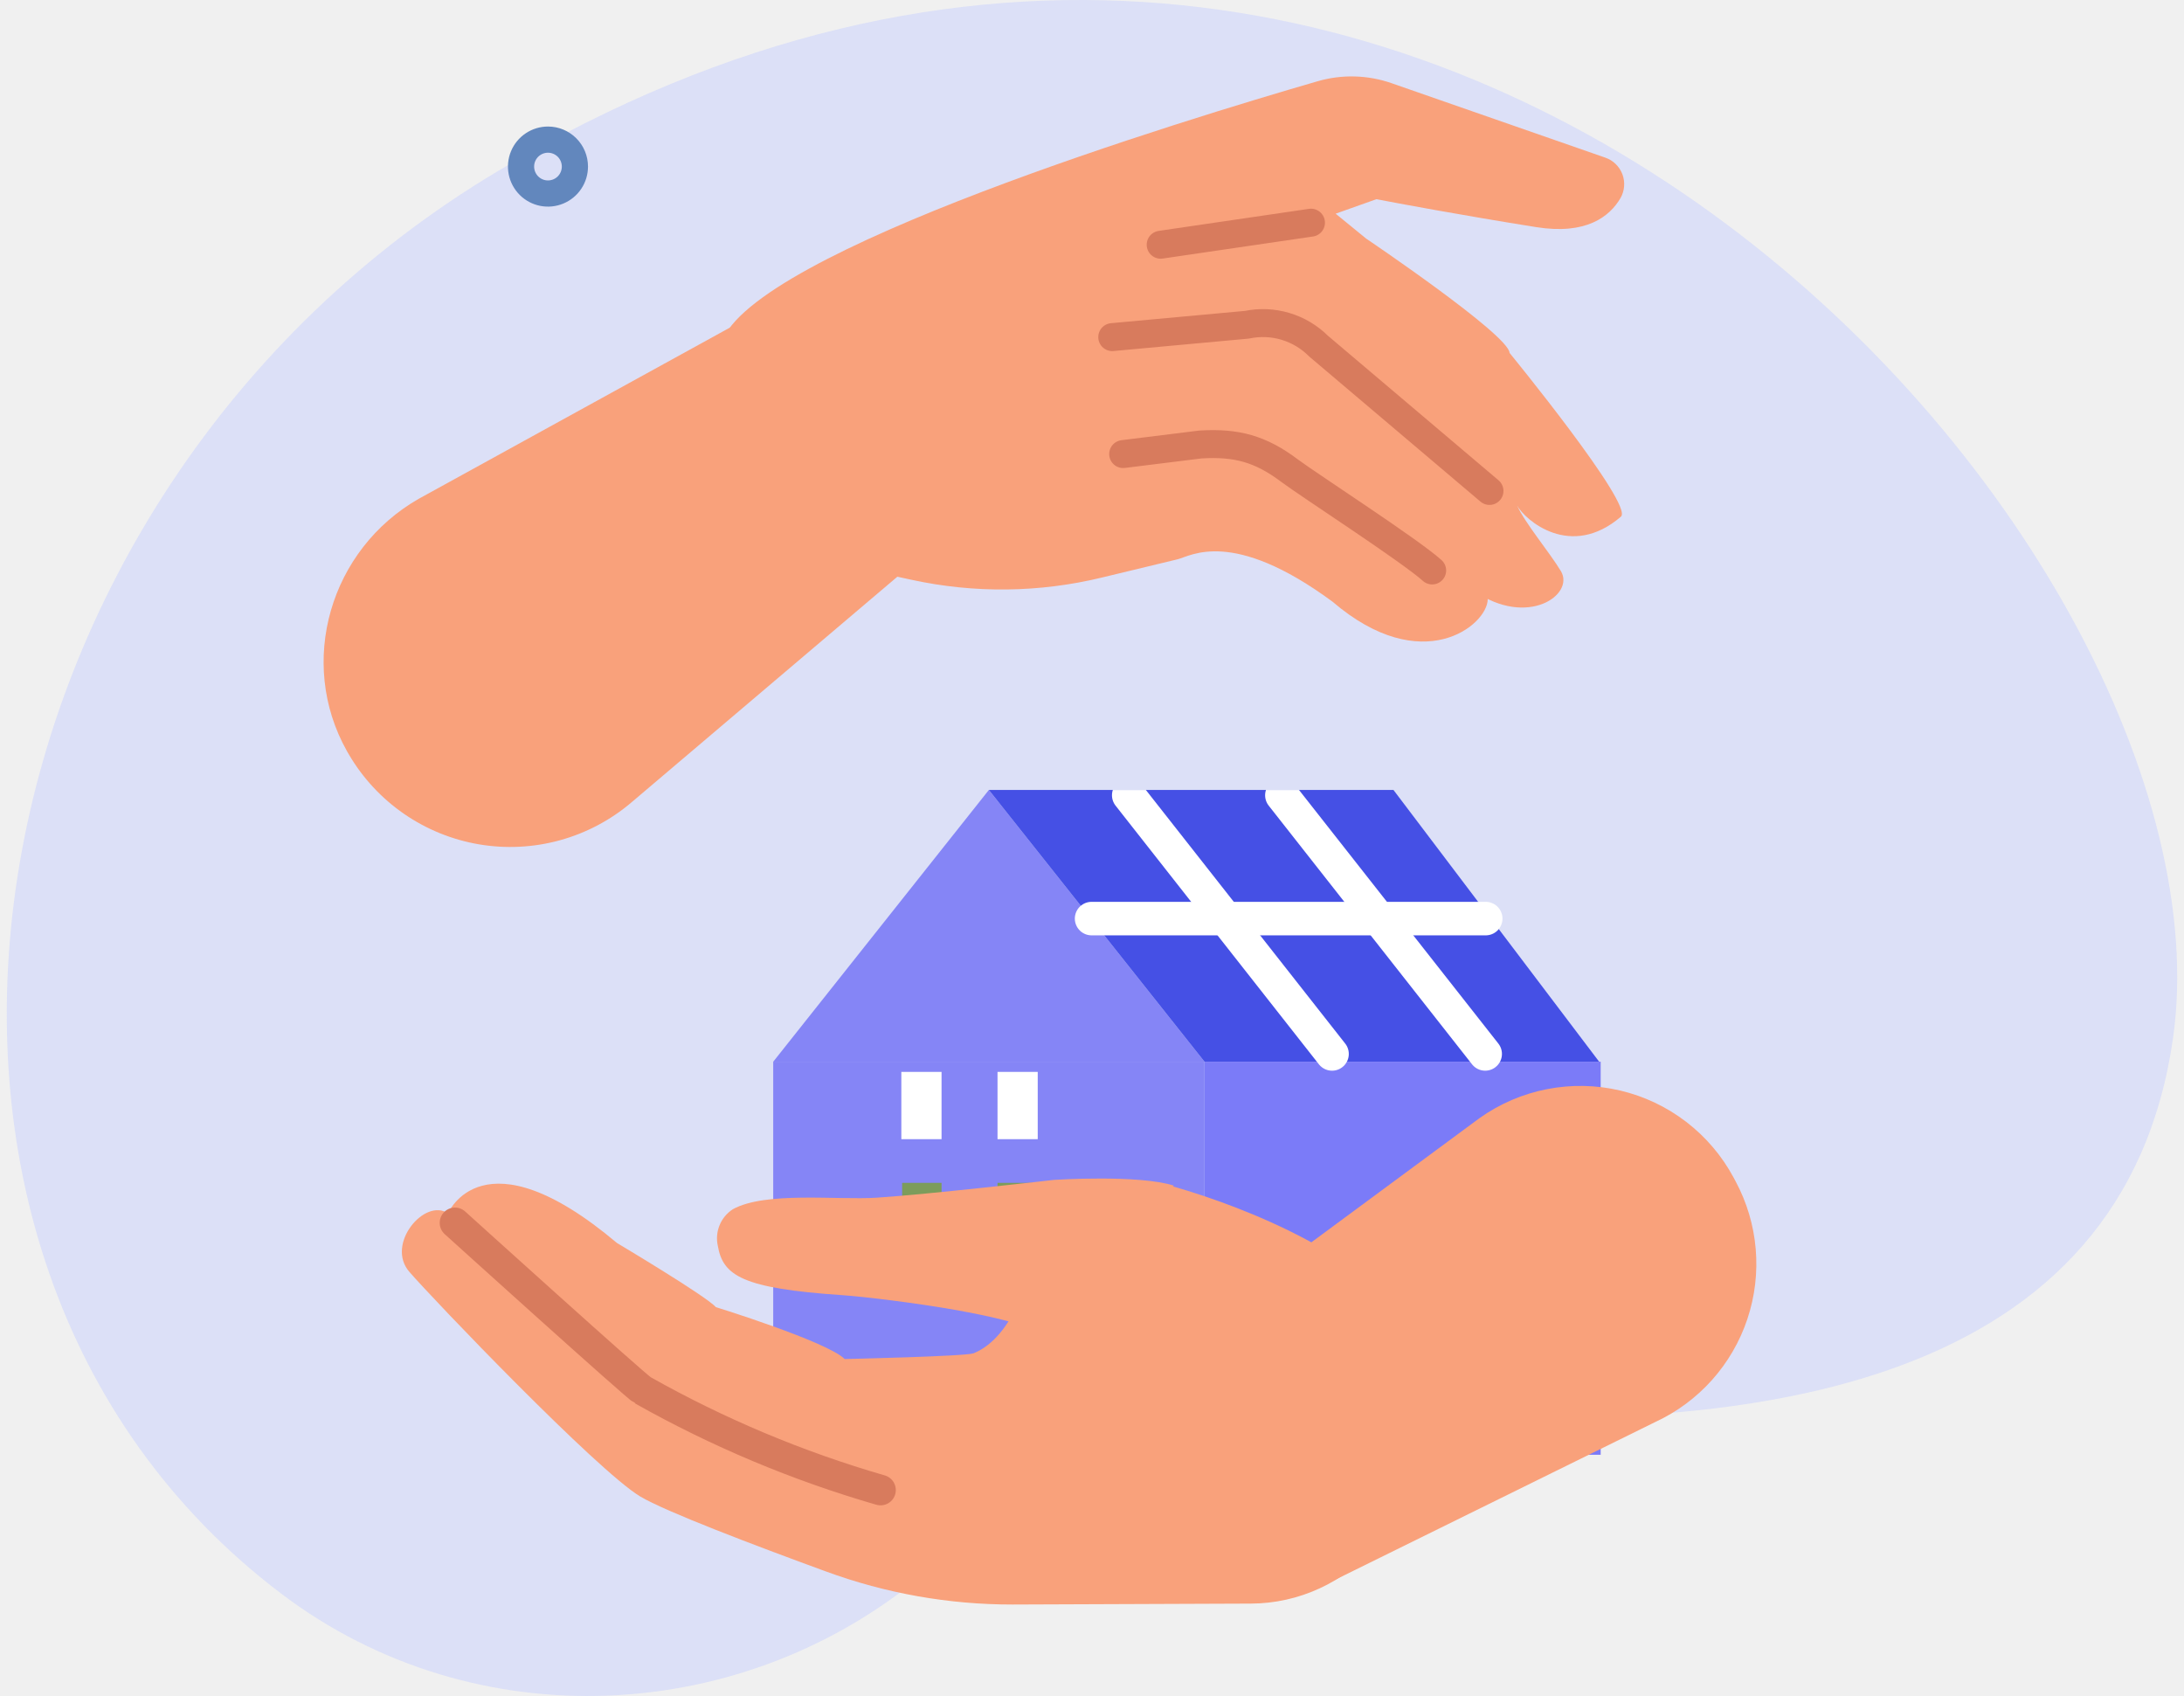
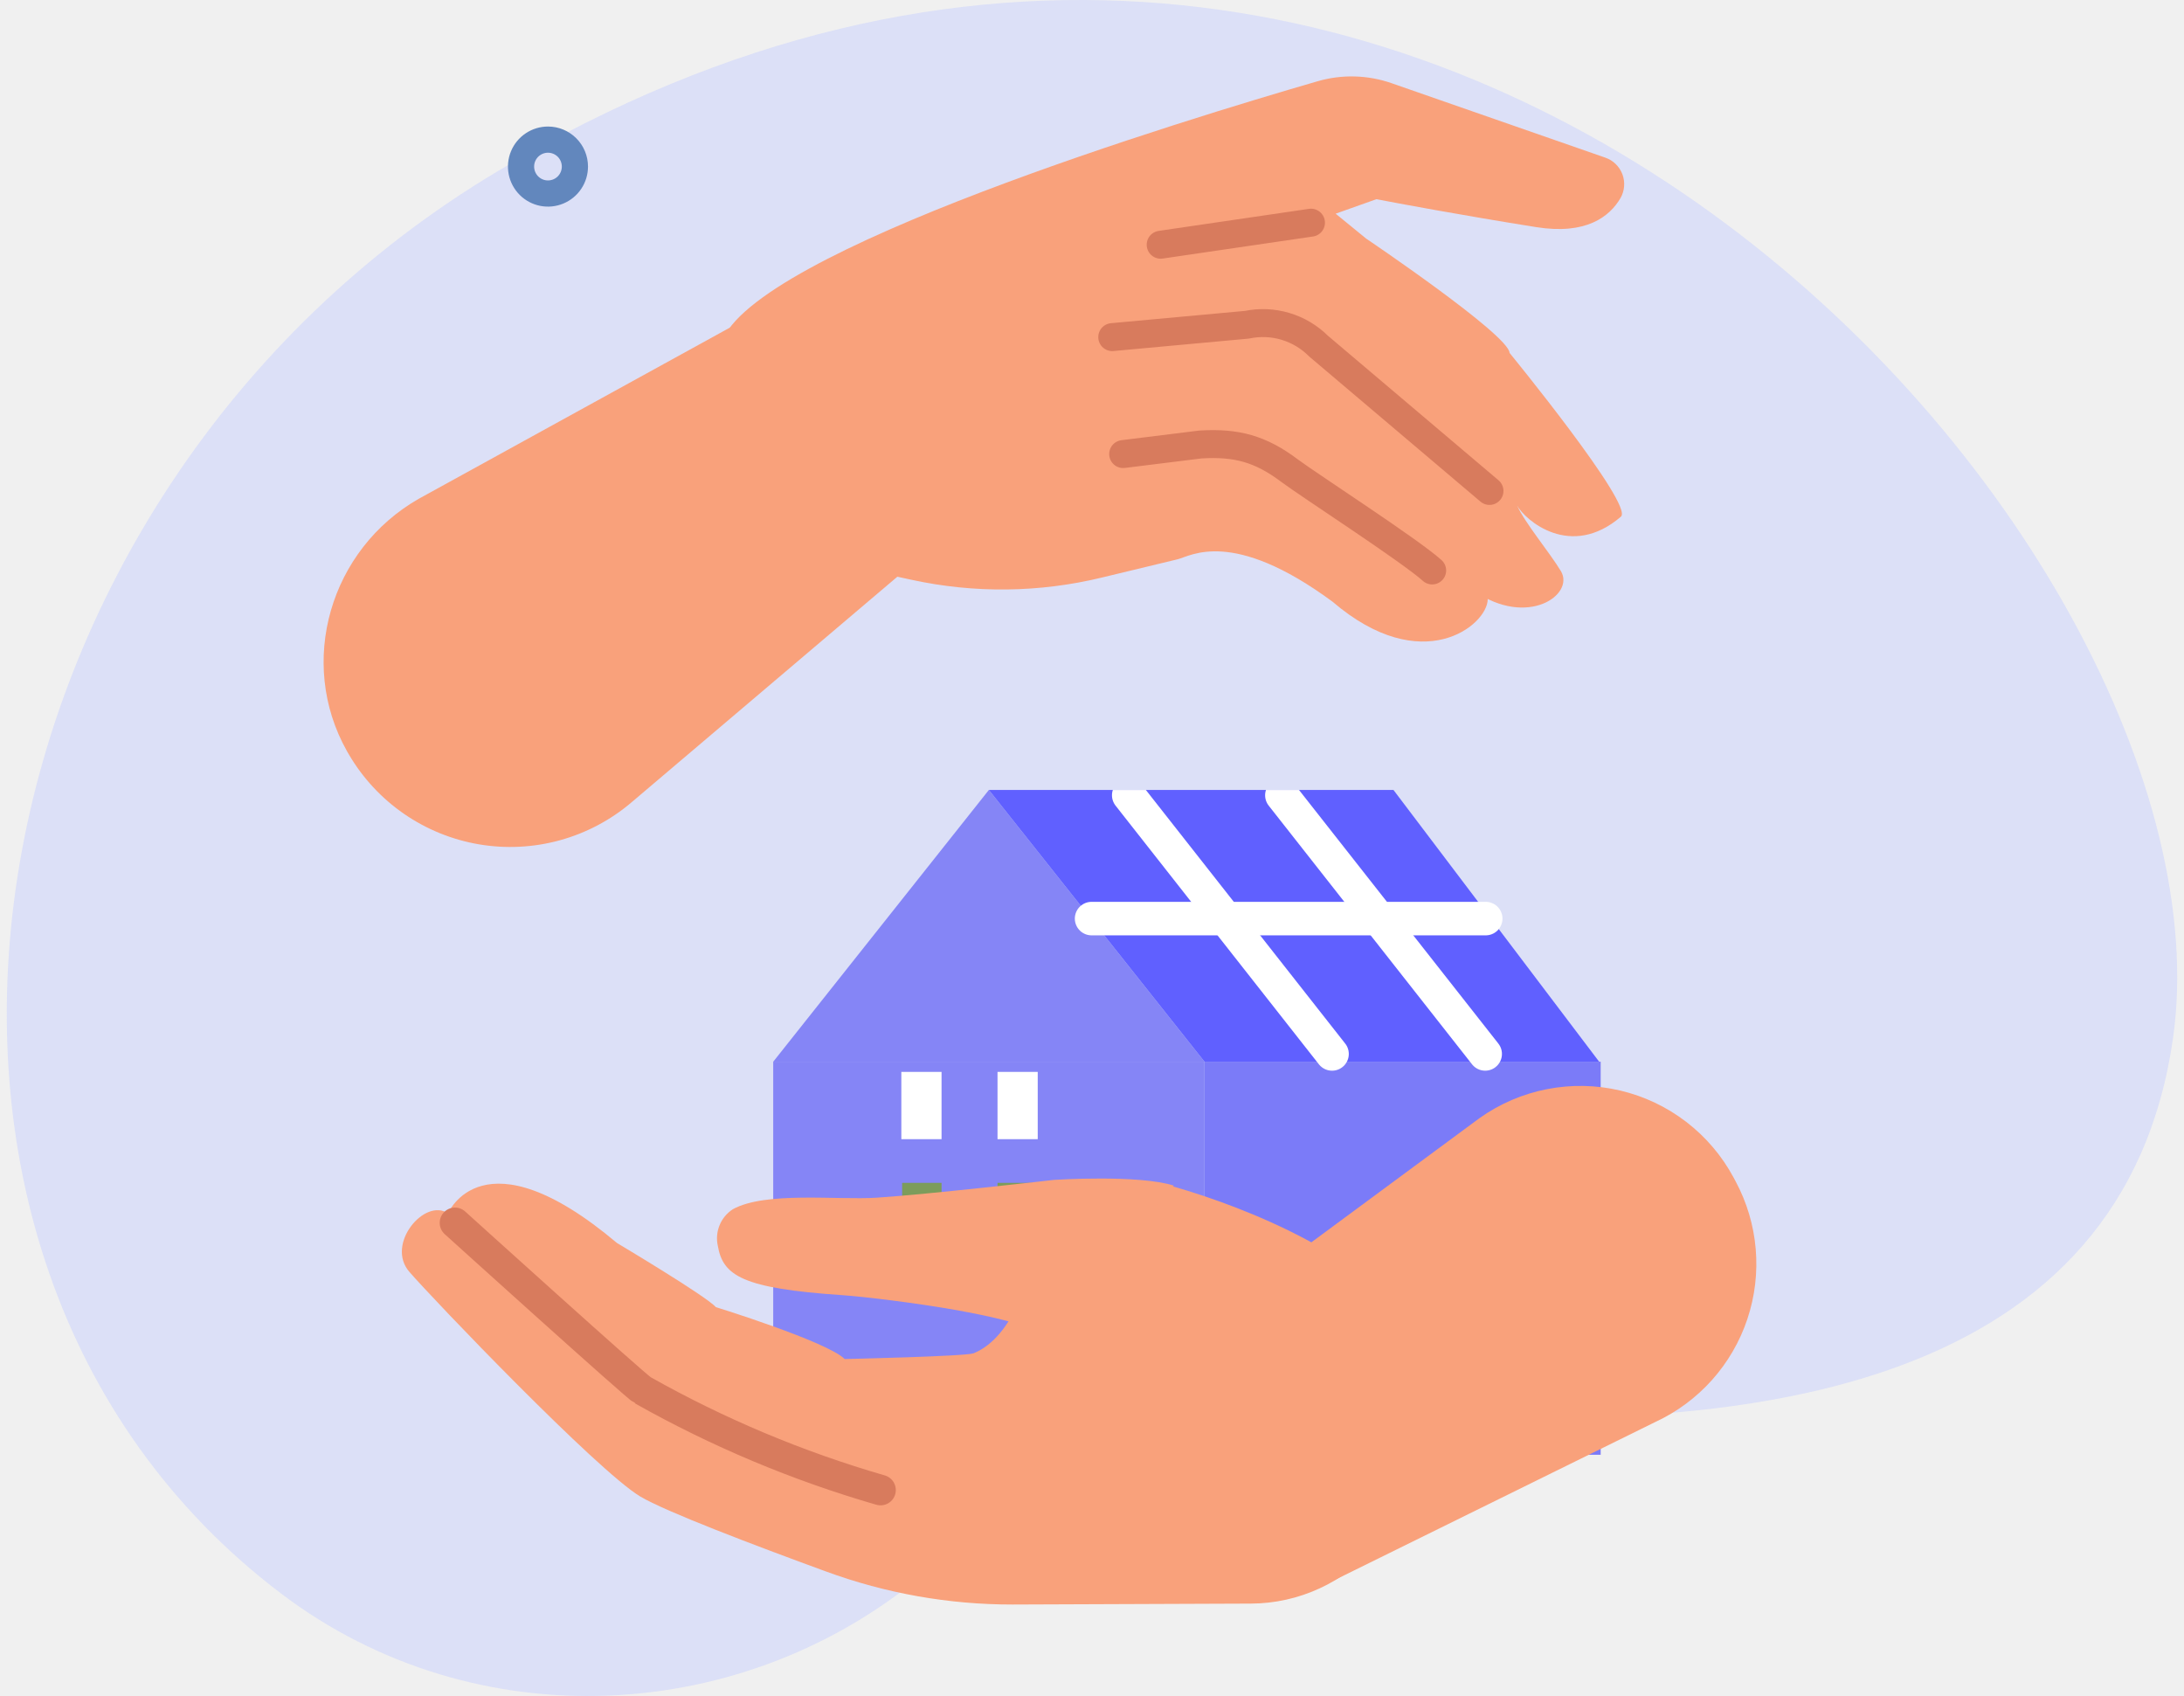
<svg xmlns="http://www.w3.org/2000/svg" width="161" height="125" viewBox="0 0 161 125" fill="none">
  <path d="M36.711 12.606C-3.345 36.503 -12.348 92.385 20.72 117.448C34.953 128.243 54.974 127.307 68.501 115.652L69.032 115.188C73.696 111.202 79.107 108.169 84.954 106.261C90.801 104.353 96.97 103.608 103.107 104.07C129.863 106.002 156.564 101.989 160.191 76.51C165.344 40.316 105.242 -28.294 36.711 12.606Z" fill="#C3CDFF" fill-opacity="0.45" />
  <path d="M100.71 17.586L98.461 15.749L101.466 14.681C102.967 14.97 107.653 15.847 113.248 16.74C116.938 17.327 118.66 15.966 119.464 14.592C119.614 14.327 119.703 14.032 119.726 13.729C119.749 13.425 119.705 13.12 119.597 12.836C119.488 12.552 119.318 12.294 119.099 12.083C118.88 11.872 118.617 11.712 118.328 11.615L102.597 6.136C100.836 5.52 98.926 5.468 97.134 5.988C87.423 8.799 55.468 18.509 53.185 25.259C51.735 29.563 60.6 32.842 57.768 40.689L67.207 42.735C71.836 43.74 76.633 43.682 81.237 42.565L86.811 41.221C87.776 40.987 90.842 38.903 98.227 44.343C104.846 50.012 109.647 46.074 109.672 44.177C109.672 43.382 108.214 43.237 108.694 43.569C112.597 46.27 116.092 43.845 115.072 42.102C114.221 40.694 112.41 38.541 111.84 37.261C112.423 38.329 115.782 41.268 119.493 38.078C120.459 37.227 111.284 26.012 111.284 26.012C111.224 24.672 100.71 17.586 100.71 17.586ZM100.387 39.103C100.447 39.094 100.509 39.094 100.569 39.103H100.387Z" fill="#F9A17B" />
  <path d="M81.992 24.846L91.92 23.935C92.86 23.738 93.835 23.779 94.756 24.053C95.677 24.327 96.516 24.826 97.196 25.505L109.802 36.184" stroke="#D87B5D" stroke-width="2.06" stroke-linecap="round" stroke-linejoin="round" />
  <path d="M105.577 42.045C103.936 40.565 96.525 35.78 95.054 34.682C92.928 33.083 91.16 32.598 88.494 32.76L82.797 33.466" stroke="#D87B5D" stroke-width="2.06" stroke-linecap="round" stroke-linejoin="round" />
  <path d="M85.562 18.037L96.642 16.412" stroke="#D87B5D" stroke-width="2.06" stroke-linecap="round" stroke-linejoin="round" />
  <path d="M54.759 23.621L30.882 36.755C24.343 40.481 21.886 48.809 25.58 55.367L25.721 55.609C26.74 57.347 28.127 58.84 29.785 59.984C31.442 61.128 33.33 61.895 35.316 62.231C37.301 62.567 39.336 62.464 41.278 61.929C43.219 61.394 45.02 60.441 46.554 59.135L67.604 41.272L54.759 23.621Z" fill="#F9A17B" />
  <path d="M42.381 12.273C42.382 12.666 42.266 13.051 42.048 13.378C41.831 13.705 41.52 13.961 41.157 14.111C40.794 14.262 40.395 14.302 40.009 14.226C39.624 14.149 39.27 13.96 38.992 13.682C38.714 13.404 38.525 13.049 38.448 12.664C38.372 12.278 38.411 11.878 38.562 11.515C38.713 11.152 38.968 10.842 39.295 10.624C39.622 10.406 40.007 10.29 40.4 10.291C40.925 10.292 41.428 10.501 41.8 10.873C42.171 11.244 42.38 11.748 42.381 12.273Z" stroke="#6287BD" stroke-width="1.93" stroke-linecap="round" stroke-linejoin="round" />
  <g clip-path="url(#clip0_8598_22318)">
    <path d="M88.793 78.252H57V107.221H88.793V78.252Z" fill="#8585F6" />
    <path d="M72.898 58.221L57 78.252H88.793L72.898 58.221Z" fill="#8585F6" />
-     <path d="M72.898 58.221H102.723L117.886 78.252H88.794L72.898 58.221Z" fill="#4550E5" />
+     <path d="M72.898 58.221H102.723L117.886 78.252H88.794L72.898 58.221Z" fill="#6060ff" />
    <path d="M117.999 78.252H88.793V107.221H117.999V78.252Z" fill="#7B7BF8" />
    <path d="M69.409 79.002H66.445V83.961H69.409V79.002Z" fill="white" />
    <path d="M76.499 79.002H73.535V83.961H76.499V79.002Z" fill="white" />
    <path d="M69.41 87.18H66.504V92.139H69.41V87.18Z" fill="#7C9C5B" />
    <path d="M76.499 87.18H73.535V92.139H76.499V87.18Z" fill="#7C9C5B" />
    <path d="M83.207 58.613L98.196 77.678" stroke="white" stroke-width="2.47" stroke-linecap="round" stroke-linejoin="round" />
    <path d="M94.496 58.613L109.485 77.678" stroke="white" stroke-width="2.47" stroke-linecap="round" stroke-linejoin="round" />
    <path d="M80.469 67.703H109.524" stroke="white" stroke-width="2.47" stroke-linecap="round" stroke-linejoin="round" />
  </g>
  <path d="M30.183 93.747C28.393 91.693 31.331 88.256 33.028 89.434C33.028 89.434 35.579 83.267 45.481 91.612C45.481 91.612 52.067 95.533 52.768 96.337C52.768 96.337 61.008 98.889 62.266 100.165C62.266 100.165 71.195 99.969 71.773 99.74C73.312 99.119 74.324 97.571 74.919 96.359L85.854 87.274C90.204 88.43 99.995 91.905 103.826 97.43L109.081 105.005L101.428 113.937C100.288 115.265 98.875 116.333 97.286 117.066C95.697 117.8 93.969 118.184 92.219 118.19L74.643 118.258C69.949 118.264 65.291 117.439 60.885 115.821C55.659 113.911 49.031 111.398 47.19 110.292C44.001 108.369 31.973 95.81 30.183 93.747Z" fill="#F9A17B" />
  <path d="M93.539 93.875L109.092 82.391C110.575 81.342 112.264 80.619 114.048 80.272C115.831 79.924 117.668 79.96 119.437 80.376C121.205 80.792 122.865 81.58 124.307 82.686C125.748 83.792 126.939 85.192 127.799 86.793C127.85 86.883 127.896 86.972 127.943 87.061C128.772 88.605 129.278 90.301 129.427 92.047C129.577 93.792 129.368 95.55 128.814 97.212C128.26 98.874 127.371 100.405 126.204 101.711C125.036 103.017 123.614 104.07 122.025 104.806L98.356 116.468C98.356 116.468 97.127 108.221 96.23 108.366C89.003 109.544 101.689 104.087 101.689 104.087L93.539 93.875Z" fill="#F9A17B" />
  <path d="M33.539 90.127C33.539 90.127 47.029 102.325 47.374 102.461C52.916 105.585 58.801 108.056 64.912 109.823" stroke="#D87B5D" stroke-width="2.25" stroke-linecap="round" stroke-linejoin="round" />
  <path d="M76.288 99.507C76.163 98.941 75.989 98.388 75.769 97.852C75.769 97.852 74.622 97.299 70.6 96.576C67.56 96.032 63.669 95.564 62.032 95.453C54.741 94.956 53.295 94.028 52.917 91.825C52.803 91.316 52.848 90.784 53.046 90.301C53.243 89.818 53.584 89.408 54.022 89.125C56.416 87.793 61.739 88.461 64.609 88.274C68.363 88.036 77.708 86.96 77.708 86.96C77.708 86.96 83.962 86.556 86.535 87.385L76.288 99.507Z" fill="#F9A17B" />
  <defs>
    <clipPath id="clip0_8598_22318">
      <rect width="61" height="49" fill="white" transform="translate(57 58.2207)" />
    </clipPath>
  </defs>
</svg>
